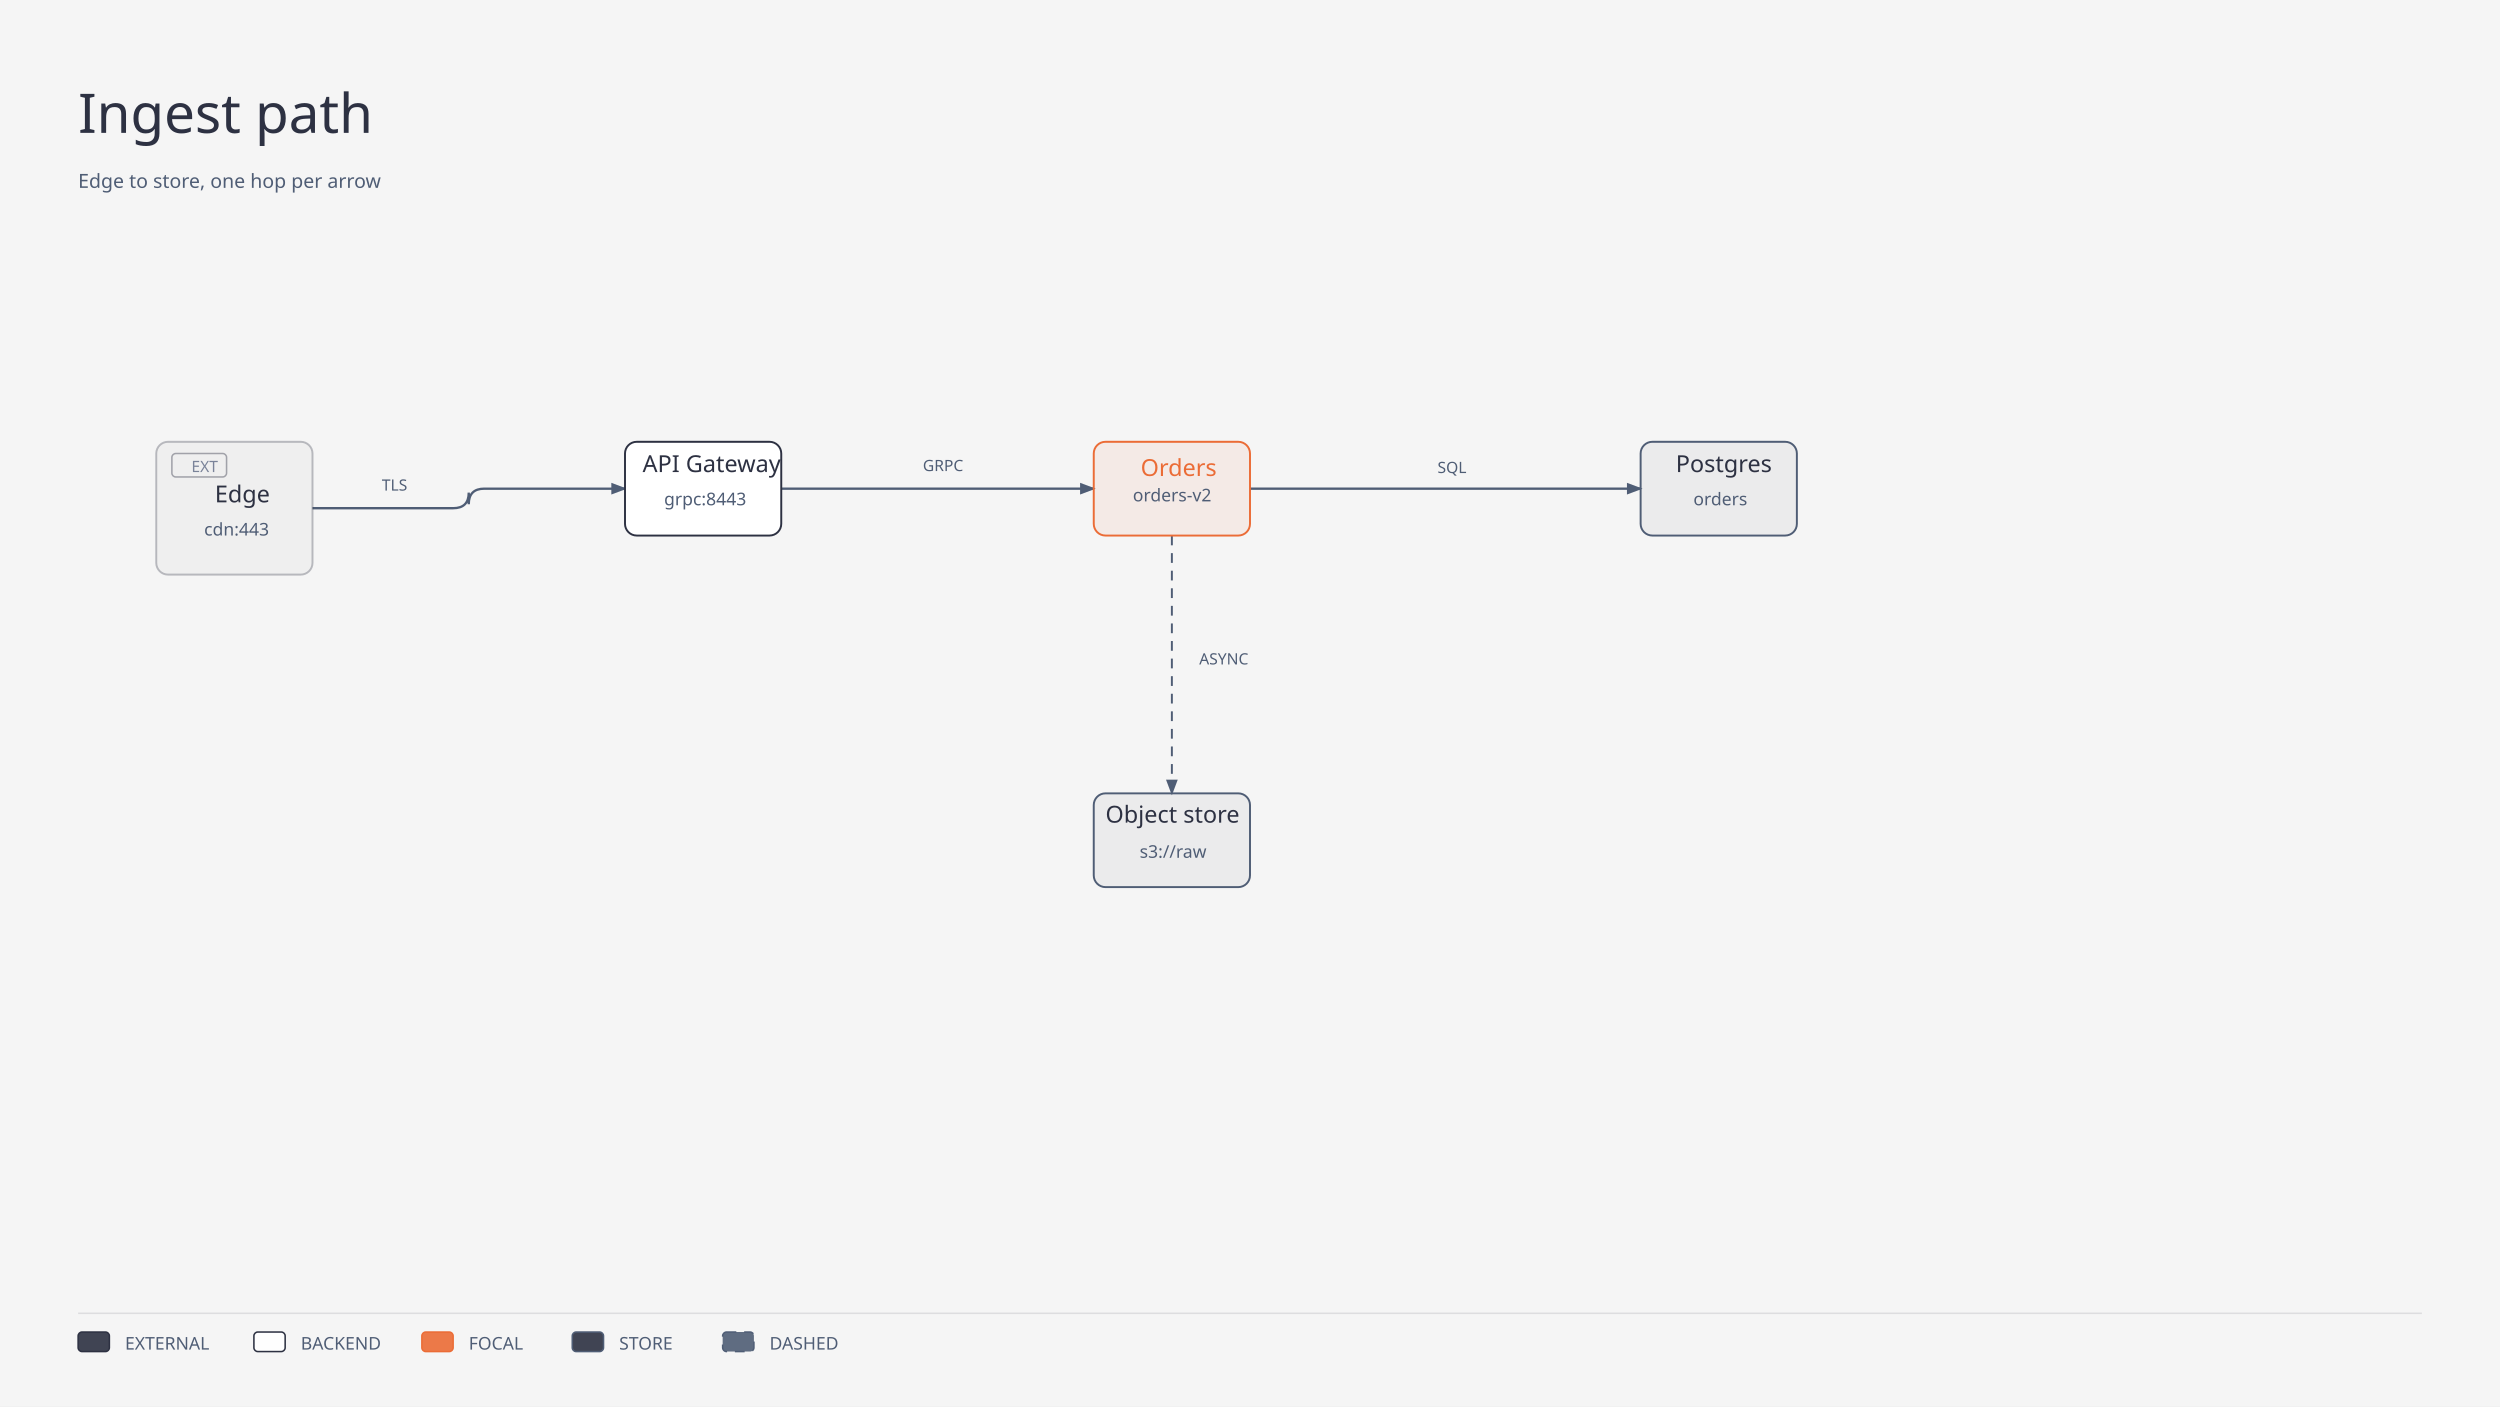
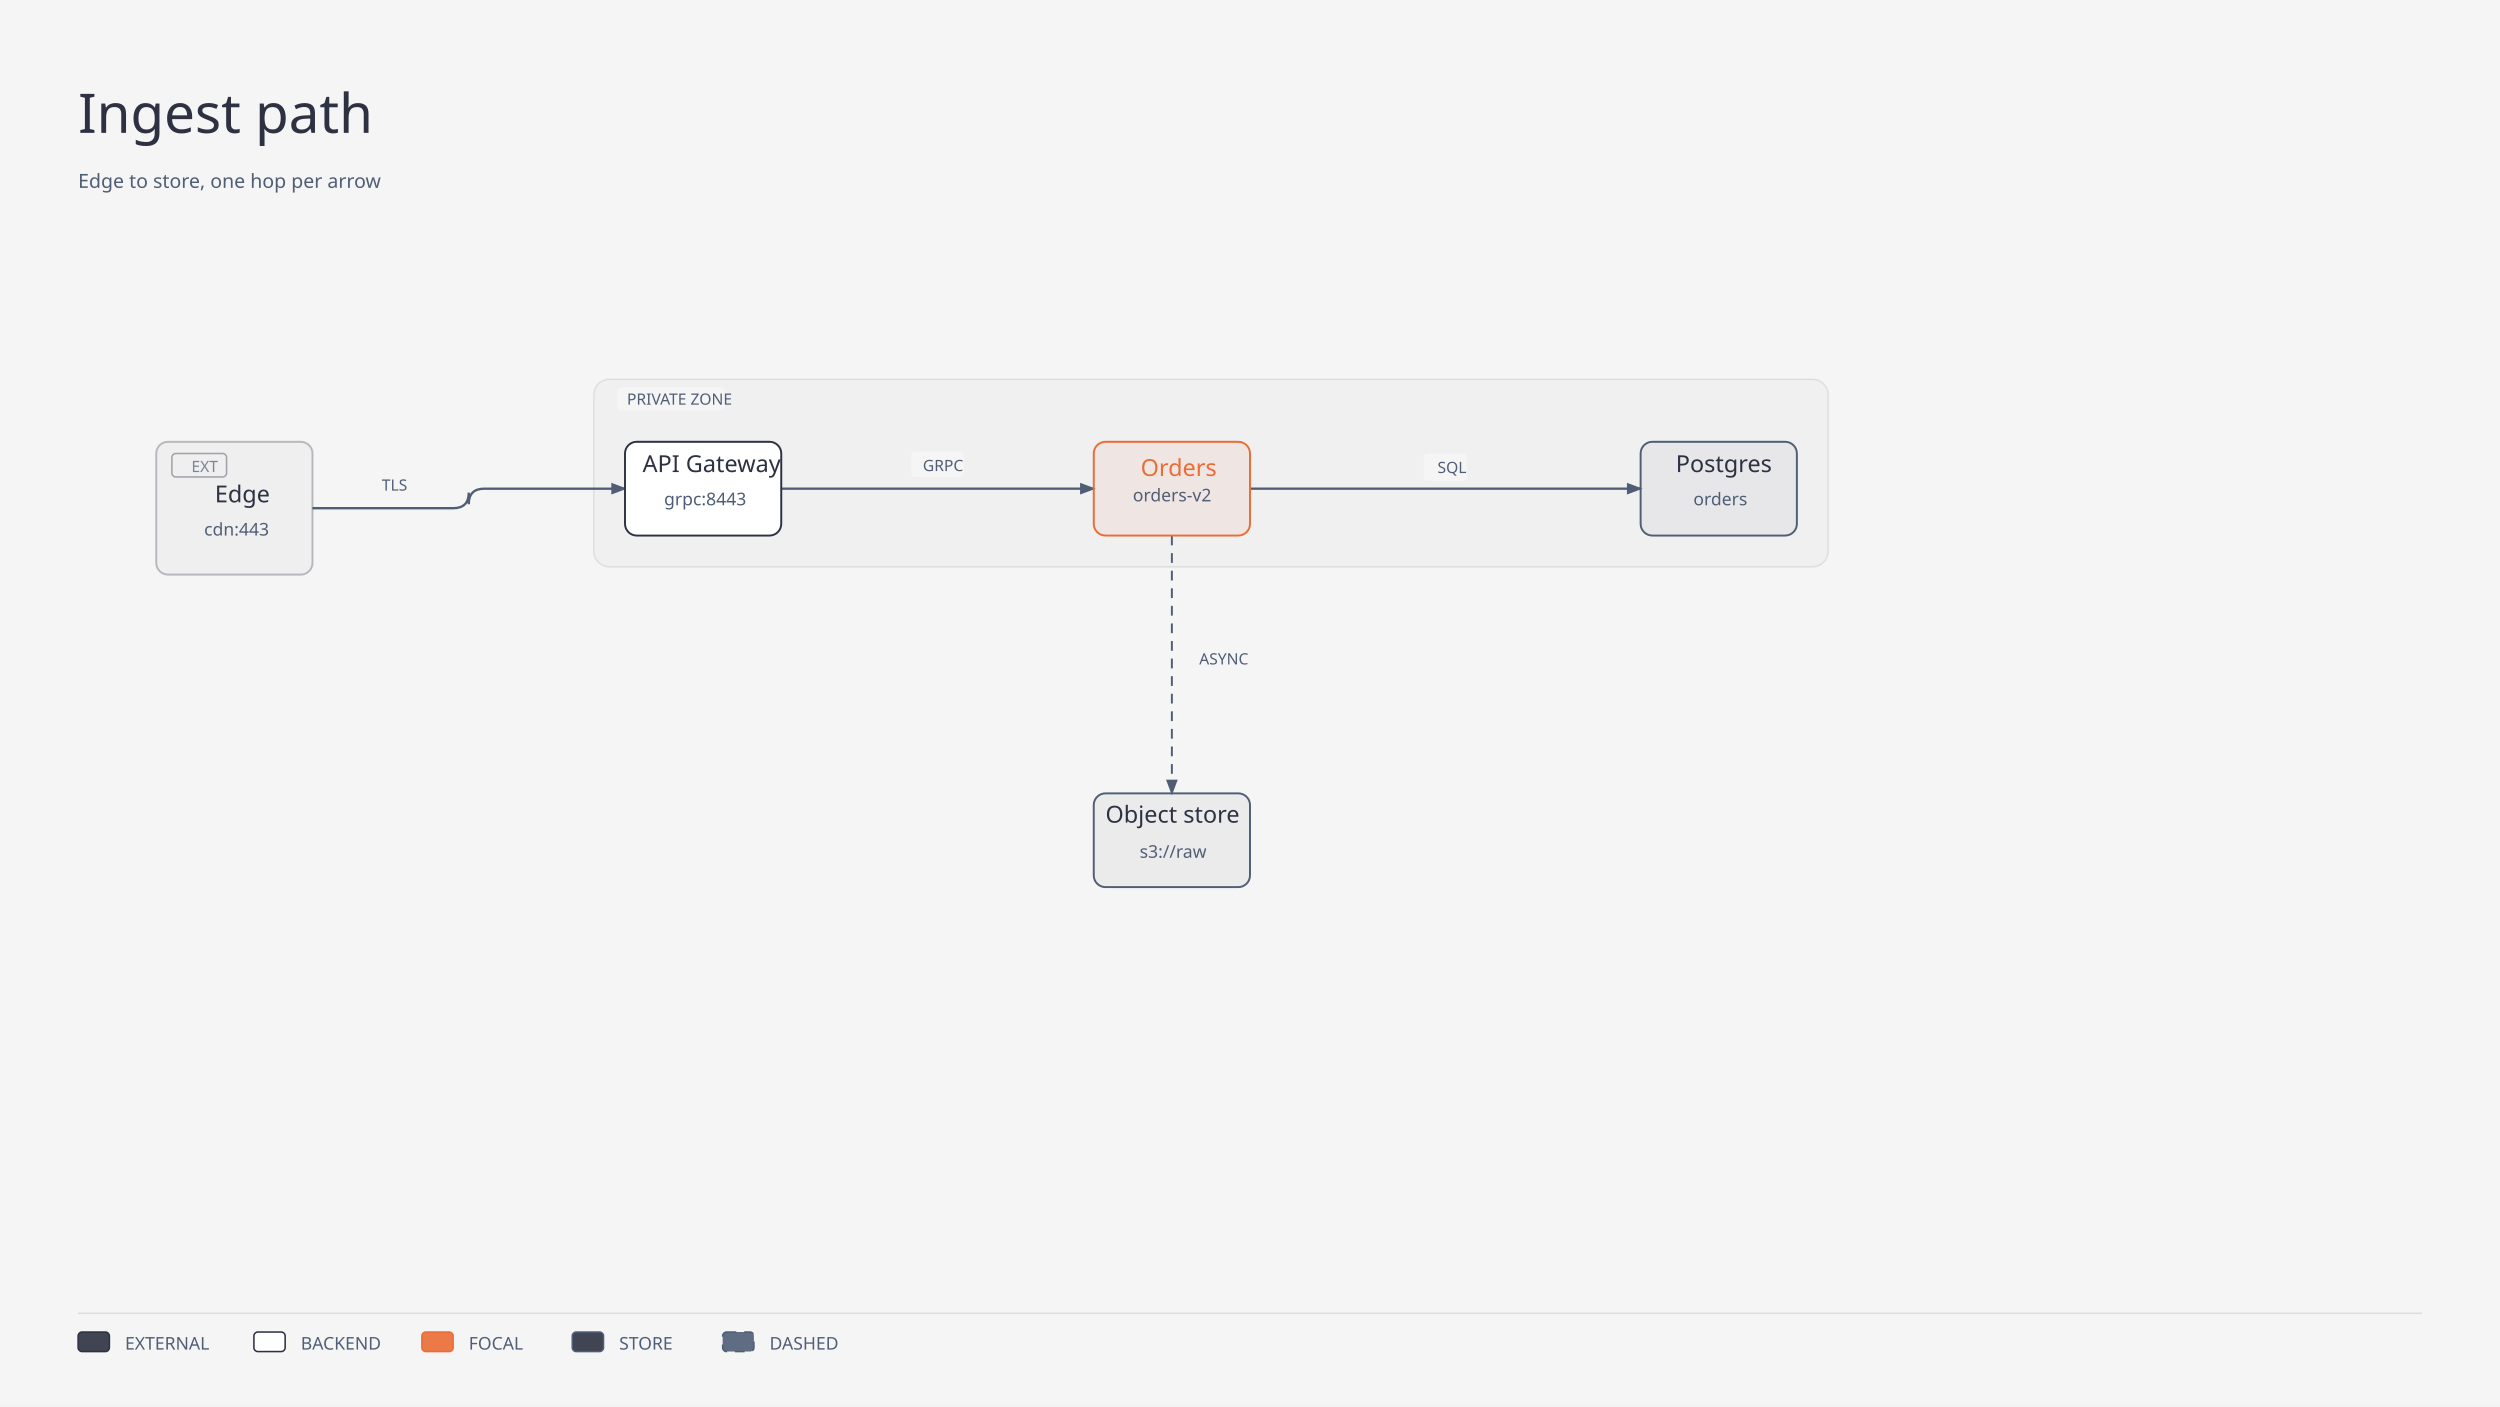
<svg xmlns="http://www.w3.org/2000/svg" data-width="1280" data-height="720" data-fps="30" data-duration="1" data-composition-id="architecture.nf" width="1280" height="720">
  <rect id="bg" width="1280" height="720" fill="#f5f5f5" />
+   <g id="zone:priv">
+     <rect x="304" y="194.2" width="632" height="96" fill="#2d3142" fill-opacity="0.02" stroke="#2d3142" stroke-width="0.8" stroke-opacity="0.1" rx="8" />
+     <rect x="316" y="198.2" width="55.1" height="12" fill="#f5f5f5" rx="2" />
+     <text x="321" y="207.2" font-family="Sarasa Mono SC" font-size="8" fill="#4f5d75" xml:space="preserve">PRIVATE ZONE</text>
+   </g>
  <g id="edge:edge-&gt;gw">
    <path d="M 160.00,260.20 L 232.00,260.20 Q 240.00,260.20 240.00,252.20 L 240.00,258.20 Q 240.00,250.20 248.00,250.20 L 320.00,250.20" fill="none" stroke="#4f5d75" stroke-width="1.2" />
    <polygon points="321.00,250.20 313.00,253.20 313.00,247.20" fill="#4f5d75" />
  </g>
  <g id="edge:gw-&gt;orders">
    <path d="M 400.00,250.20 L 560.00,250.20" fill="none" stroke="#4f5d75" stroke-width="1.2" />
    <polygon points="561.00,250.20 553.00,253.20 553.00,247.20" fill="#4f5d75" />
  </g>
  <g id="edge:orders-&gt;db">
    <path d="M 640.00,250.20 L 840.00,250.20" fill="none" stroke="#4f5d75" stroke-width="1.2" />
    <polygon points="841.00,250.20 833.00,253.20 833.00,247.20" fill="#4f5d75" />
  </g>
  <g id="edge:orders-&gt;lake">
    <path d="M 600.00,274.20 L 600.00,406.20" fill="none" stroke="#4f5d75" stroke-width="1" stroke-dasharray="5,4" />
    <polygon points="600.00,407.20 597.00,399.20 603.00,399.20" fill="#4f5d75" />
  </g>
  <g id="node:edge">
    <rect x="80" y="226.2" width="80" height="68" fill="#2d3142" fill-opacity="0.03" stroke="#2d3142" stroke-width="1" stroke-opacity="0.3" rx="6" />
    <rect x="88" y="232.2" width="28" height="12" fill="none" stroke="#2d3142" stroke-width="0.8" stroke-opacity="0.4" rx="2" />
    <text x="110" y="257.2" font-family="Sarasa Mono SC" font-size="12" fill="#2d3142" xml:space="preserve">Edge</text>
    <text x="104.5" y="274.2" font-family="Sarasa Mono SC" font-size="9" fill="#4f5d75" xml:space="preserve">cdn:443</text>
    <text x="98" y="241.7" font-family="Sarasa Mono SC" font-size="8" fill="#7a8399" xml:space="preserve">EXT</text>
  </g>
  <g id="node:gw">
    <rect x="320" y="226.2" width="80" height="48" fill="#ffffff" stroke="#2d3142" stroke-width="1" rx="6" />
    <text x="329" y="241.7" font-family="Sarasa Mono SC" font-size="12" fill="#2d3142" xml:space="preserve">API Gateway</text>
    <text x="340" y="258.7" font-family="Sarasa Mono SC" font-size="9" fill="#4f5d75" xml:space="preserve">grpc:8443</text>
  </g>
  <g id="node:orders">
    <rect x="560" y="226.2" width="80" height="48" fill="#eb6c36" fill-opacity="0.08" stroke="#eb6c36" stroke-width="1" rx="6" />
    <text x="584" y="243.7" font-family="Sarasa Mono SC" font-size="12" fill="#eb6c36" xml:space="preserve">Orders</text>
    <text x="580" y="256.7" font-family="Sarasa Mono SC" font-size="9" fill="#4f5d75" xml:space="preserve">orders-v2</text>
  </g>
  <g id="node:db">
    <rect x="840" y="226.2" width="80" height="48" fill="#2d3142" fill-opacity="0.05" stroke="#4f5d75" stroke-width="1" rx="6" />
    <text x="858" y="241.7" font-family="Sarasa Mono SC" font-size="12" fill="#2d3142" xml:space="preserve">Postgres</text>
    <text x="867" y="258.7" font-family="Sarasa Mono SC" font-size="9" fill="#4f5d75" xml:space="preserve">orders</text>
  </g>
  <g id="node:lake">
    <rect x="560" y="406.2" width="80" height="48" fill="#2d3142" fill-opacity="0.05" stroke="#4f5d75" stroke-width="1" rx="6" />
    <text x="566" y="421.2" font-family="Sarasa Mono SC" font-size="12" fill="#2d3142" xml:space="preserve">Object store</text>
    <text x="583.5" y="439.2" font-family="Sarasa Mono SC" font-size="9" fill="#4f5d75" xml:space="preserve">s3://raw</text>
  </g>
  <g id="label:edge-&gt;gw">
    <rect x="188.5" y="241.2" width="23" height="13" fill="#f5f5f5" rx="2" />
    <text x="195.5" y="251.2" font-family="Sarasa Mono SC" font-size="8" fill="#4f5d75" xml:space="preserve">TLS</text>
  </g>
  <g id="label:gw-&gt;orders">
    <rect x="466.5" y="231.2" width="27" height="13" fill="#f5f5f5" rx="2" />
    <text x="472.5" y="241.2" font-family="Sarasa Mono SC" font-size="8" fill="#4f5d75" xml:space="preserve">GRPC</text>
  </g>
  <g id="label:orders-&gt;db">
    <rect x="729" y="232.2" width="22" height="14" fill="#f5f5f5" rx="2" />
    <text x="736" y="242.2" font-family="Sarasa Mono SC" font-size="8" fill="#4f5d75" xml:space="preserve">SQL</text>
  </g>
  <g id="label:orders-&gt;lake">
    <rect x="609" y="330.2" width="30" height="13" fill="#f5f5f5" rx="2" />
    <text x="614" y="340.2" font-family="Sarasa Mono SC" font-size="8" fill="#4f5d75" xml:space="preserve">ASYNC</text>
  </g>
  <g id="header">
    <text x="40" y="68.04" font-family="Sarasa Mono SC" font-size="28" fill="#2d3142" xml:space="preserve">Ingest path</text>
    <text x="40" y="96.2" font-family="Sarasa Mono SC" font-size="10" fill="#4f5d75" xml:space="preserve">Edge to store, one hop per arrow</text>
  </g>
  <g id="legend">
    <rect x="40" y="672" width="1200" height="0.8" fill="#2d3142" fill-opacity="0.12" />
    <rect x="40" y="682" width="16" height="10" fill="#2d3142" fill-opacity="0.9" stroke="#2d3142" stroke-width="0.8" rx="2" />
    <rect x="130" y="682" width="16" height="10" fill="#ffffff" fill-opacity="0.9" stroke="#2d3142" stroke-width="0.8" rx="2" />
    <rect x="216" y="682" width="16" height="10" fill="#eb6c36" fill-opacity="0.9" stroke="#eb6c36" stroke-width="0.8" rx="2" />
    <rect x="293" y="682" width="16" height="10" fill="#2d3142" fill-opacity="0.9" stroke="#4f5d75" stroke-width="0.8" rx="2" />
    <rect x="370" y="682" width="16" height="10" fill="#4f5d75" fill-opacity="0.9" stroke="#4f5d75" stroke-width="0.8" stroke-dasharray="5,4" rx="2" />
    <text x="64" y="691" font-family="Sarasa Mono SC" font-size="9" fill="#4f5d75" xml:space="preserve">EXTERNAL</text>
    <text x="154" y="691" font-family="Sarasa Mono SC" font-size="9" fill="#4f5d75" xml:space="preserve">BACKEND</text>
    <text x="240" y="691" font-family="Sarasa Mono SC" font-size="9" fill="#4f5d75" xml:space="preserve">FOCAL</text>
    <text x="317" y="691" font-family="Sarasa Mono SC" font-size="9" fill="#4f5d75" xml:space="preserve">STORE</text>
    <text x="394" y="691" font-family="Sarasa Mono SC" font-size="9" fill="#4f5d75" xml:space="preserve">DASHED</text>
  </g>
</svg>
